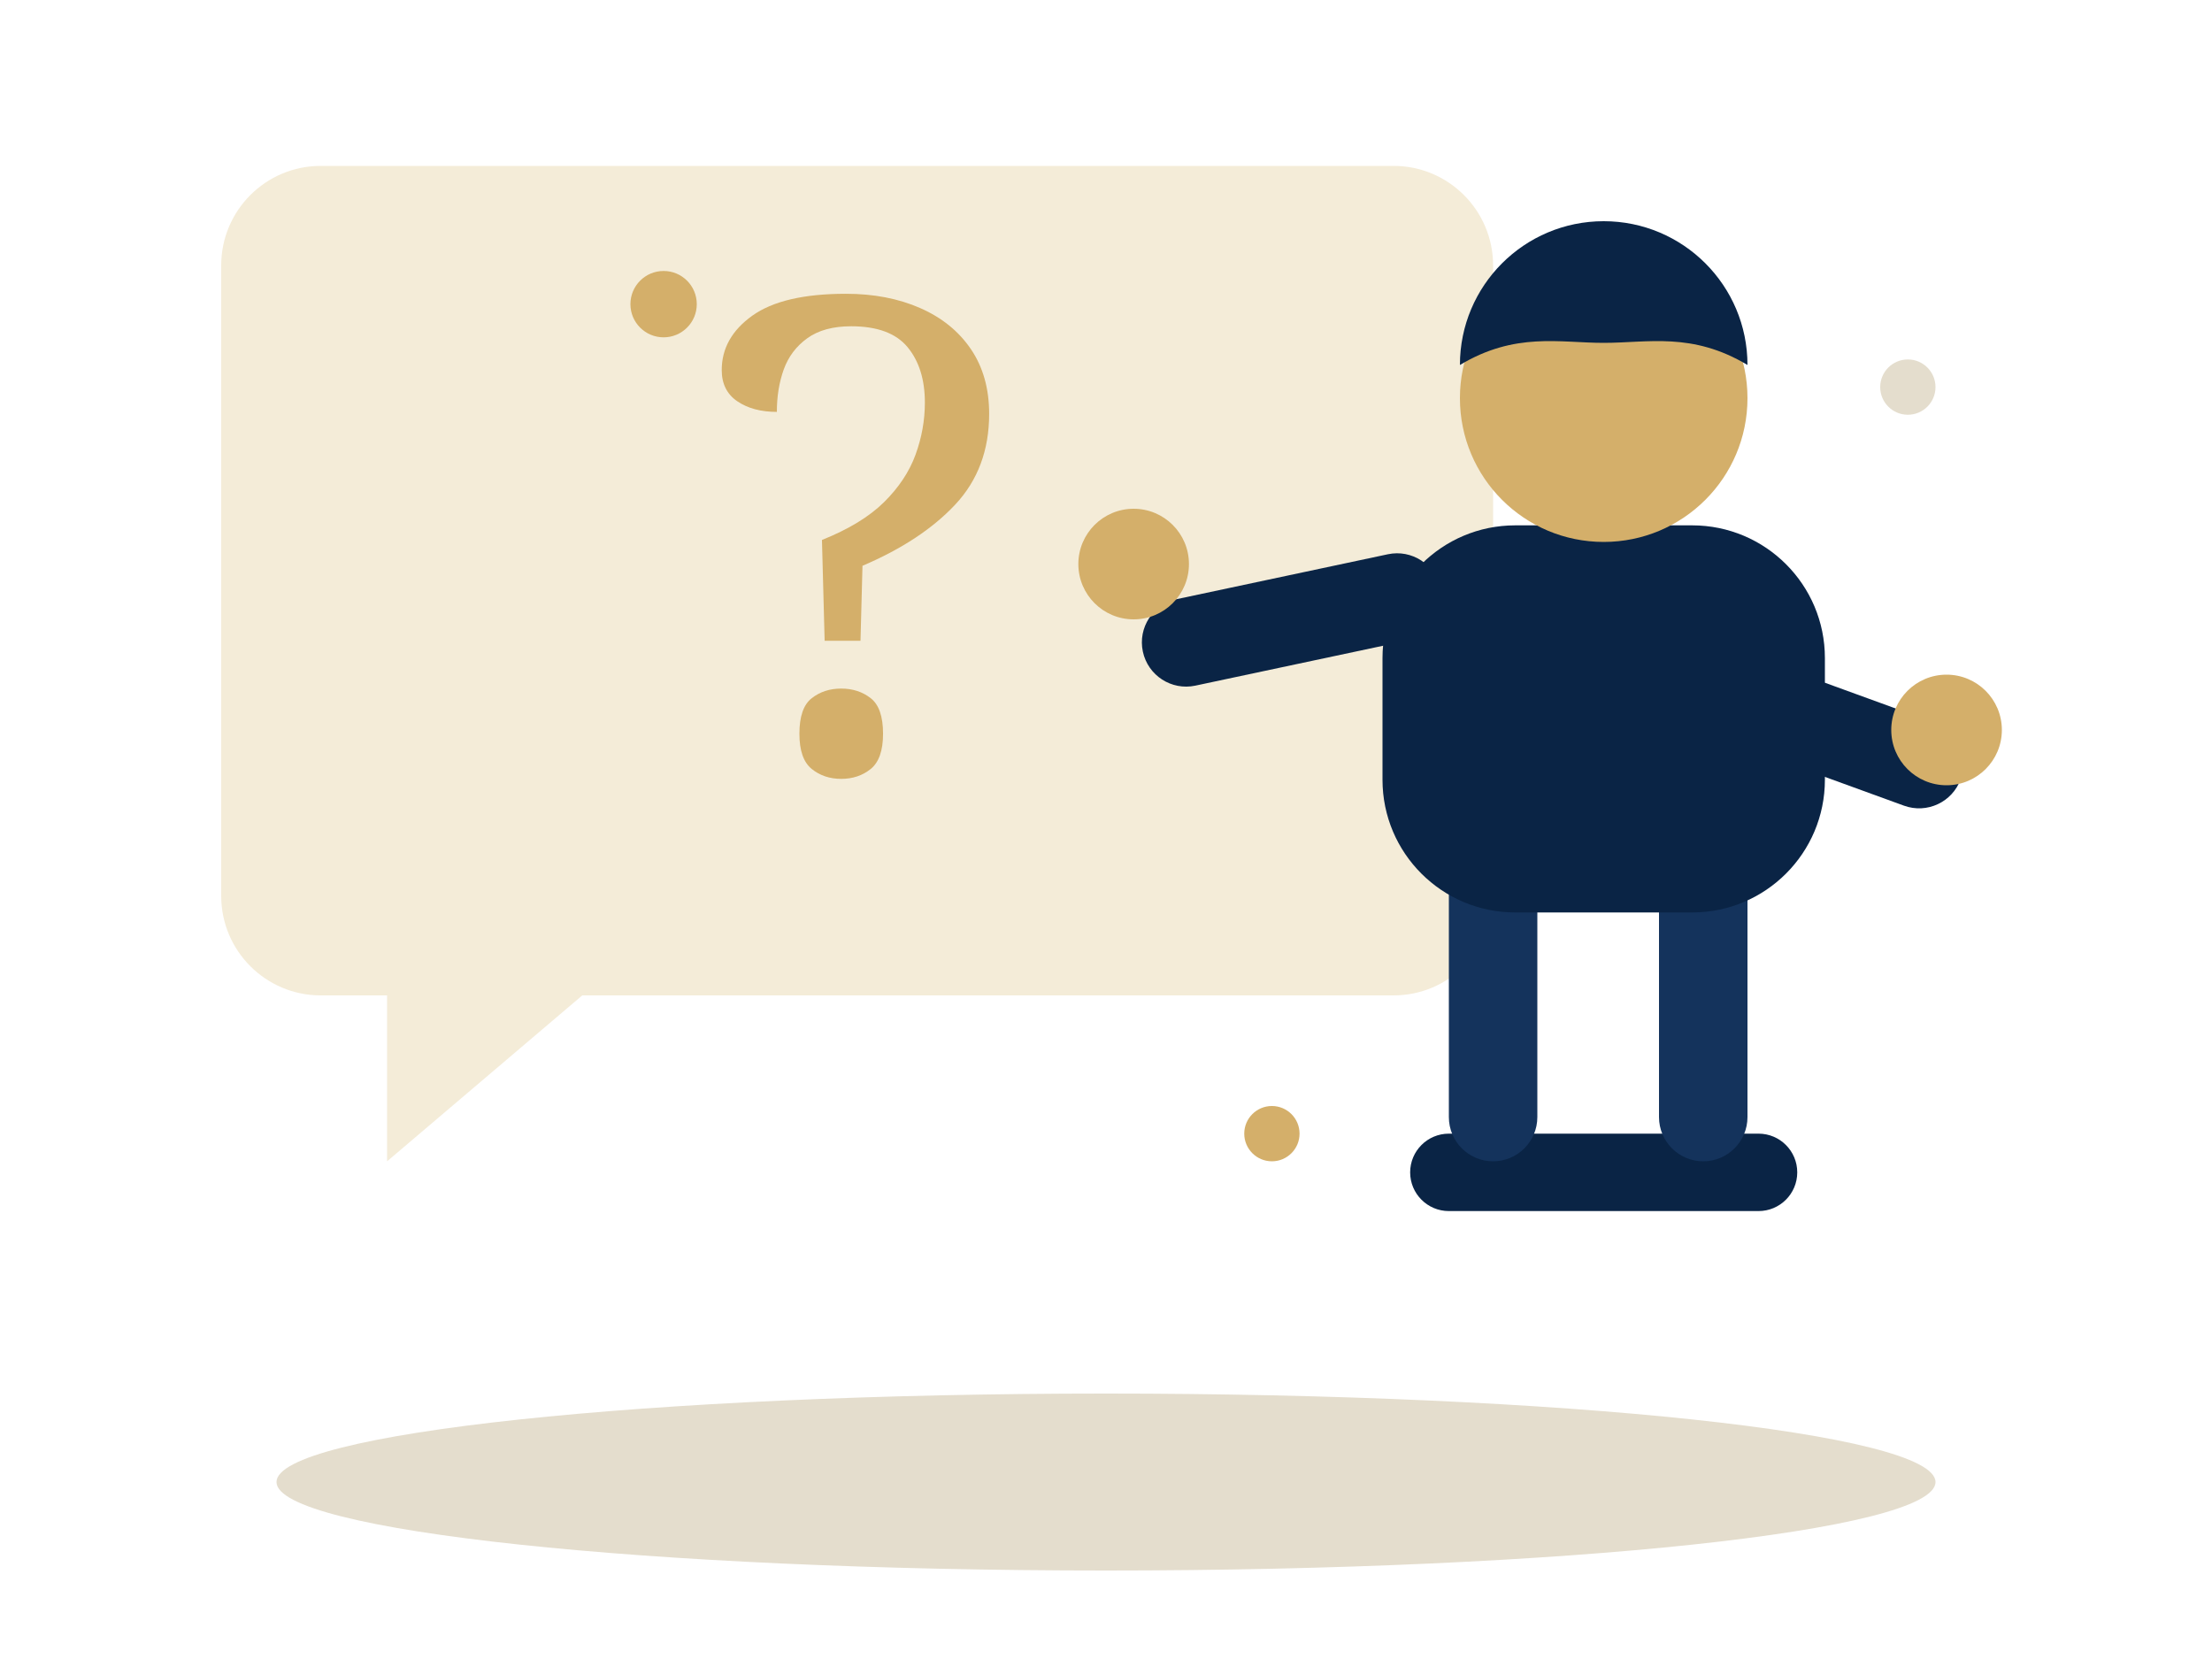
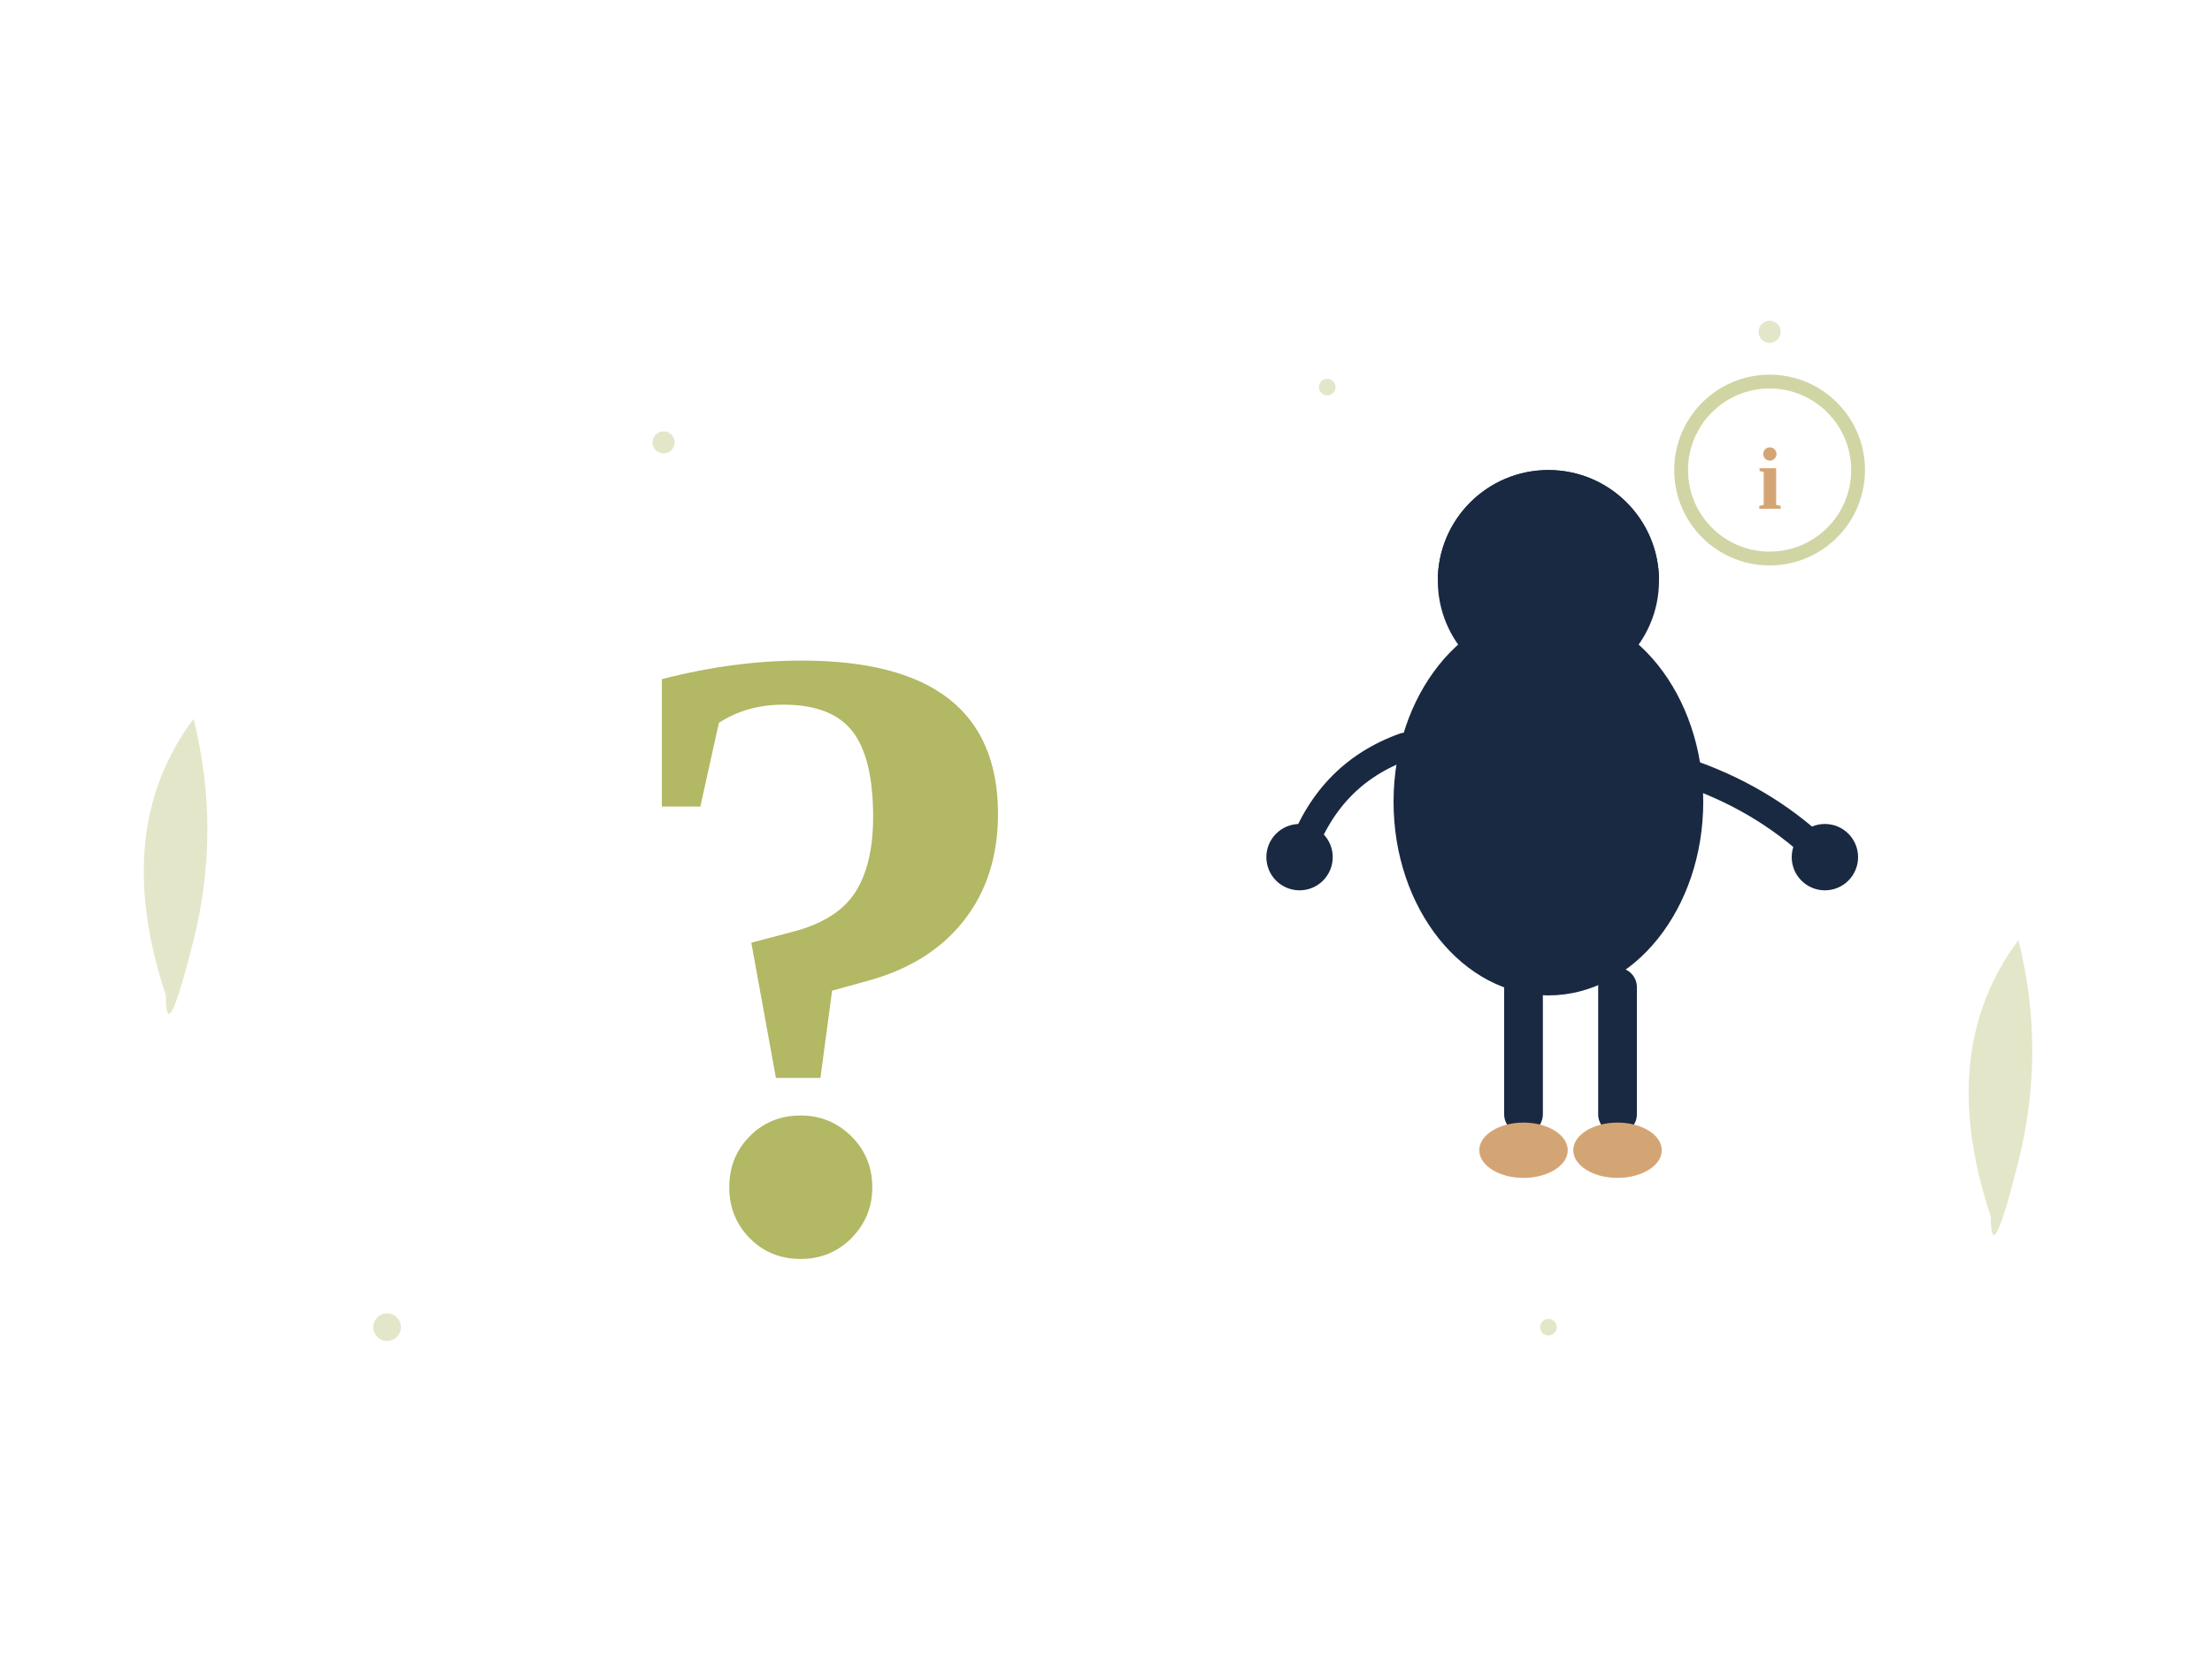
<svg xmlns="http://www.w3.org/2000/svg" viewBox="0 0 400 300" role="img" aria-hidden="true">
-   <ellipse cx="200" cy="268" rx="150" ry="16" fill="#e4ddcd" />
-   <rect x="40" y="30" width="230" height="150" rx="18" fill="#f4ecd8" />
-   <path d="M70 176 L70 210 L110 176 Z" fill="#f4ecd8" />
-   <text x="155" y="140" font-family="Georgia, serif" font-size="120" fill="#d4af6a" text-anchor="middle">?</text>
-   <g>
-     <rect x="255" y="205" width="70" height="14" rx="7" fill="#0a2445" />
-     <rect x="262" y="150" width="16" height="60" rx="8" fill="#14335c" />
-     <rect x="300" y="150" width="16" height="60" rx="8" fill="#14335c" />
-     <rect x="250" y="95" width="80" height="70" rx="24" fill="#0a2445" />
-     <rect x="205" y="110" width="55" height="16" rx="8" fill="#0a2445" transform="rotate(-12 205 110)" />
-     <circle cx="205" cy="102" r="10" fill="#d4af6a" />
-     <rect x="315" y="118" width="45" height="16" rx="8" fill="#0a2445" transform="rotate(20 315 118)" />
-     <circle cx="352" cy="132" r="10" fill="#d4af6a" />
-     <circle cx="290" cy="72" r="26" fill="#d4af6a" />
-     <path d="M264 66a26 26 0 0 1 52 0c-10-6-18-4-26-4s-16-2-26 4z" fill="#0a2445" />
-   </g>
-   <circle cx="120" cy="55" r="6" fill="#d4af6a" />
-   <circle cx="345" cy="70" r="5" fill="#e4ddcd" />
-   <circle cx="230" cy="205" r="5" fill="#d4af6a" />
+   <defs>
+     <style>
+       .faq-person { fill: #1a2942; }
+       .faq-qmark { fill: #a4ac49; }
+       .faq-accent { fill: #d4a574; }
+       .faq-leaf { fill: #a4ac49; opacity: 0.3; }
+     </style>
+   </defs>
+   <path d="M 30 180 Q 20 150 35 130 Q 40 150 35 170 Q 30 190 30 180" class="faq-leaf" />
+   <path d="M 360 220 Q 350 190 365 170 Q 370 190 365 210 Q 360 230 360 220" class="faq-leaf" />
+   <circle cx="70" cy="240" r="2.5" class="faq-leaf" />
+   <circle cx="320" cy="60" r="2" class="faq-leaf" />
+   <circle cx="120" cy="80" r="2" class="faq-leaf" />
+   <circle cx="280" cy="240" r="1.5" class="faq-leaf" />
+   <text x="150" y="180" font-size="160" font-weight="700" text-anchor="middle" dominant-baseline="middle" class="faq-qmark" opacity="0.85">?</text>
+   <circle cx="280" cy="105" r="20" class="faq-person" />
+   <path d="M 260 105 A 20 20 0 0 1 300 105" class="faq-person" />
+   <ellipse cx="280" cy="145" rx="28" ry="35" class="faq-person" />
+   <path d="M 265 125 L 270 140 L 290 140 L 295 125 Z" class="faq-person" />
+   <path d="M 254 135 Q 240 140 235 155" stroke="#1a2942" stroke-width="5" fill="none" stroke-linecap="round" />
+   <circle cx="235" cy="155" r="6" class="faq-person" />
+   <path d="M 306 140 Q 320 145 330 155" stroke="#1a2942" stroke-width="5" fill="none" stroke-linecap="round" />
+   <circle cx="330" cy="155" r="6" class="faq-person" />
+   <rect x="272" y="175" width="7" height="30" class="faq-person" rx="3.5" />
+   <rect x="289" y="175" width="7" height="30" class="faq-person" rx="3.5" />
+   <ellipse cx="275.5" cy="208" rx="8" ry="5" class="faq-accent" />
+   <ellipse cx="292.5" cy="208" rx="8" ry="5" class="faq-accent" />
+   <circle cx="273" cy="100" r="1.5" class="faq-person" />
+   <circle cx="287" cy="100" r="1.5" class="faq-person" />
+   <circle cx="320" cy="85" r="16" fill="none" stroke="#a4ac49" stroke-width="2.5" opacity="0.5" />
+   <text x="320" y="92" font-size="16" font-weight="700" text-anchor="middle" class="faq-accent">i</text>
+   <circle cx="240" cy="70" r="1.5" class="faq-leaf" />
</svg>
